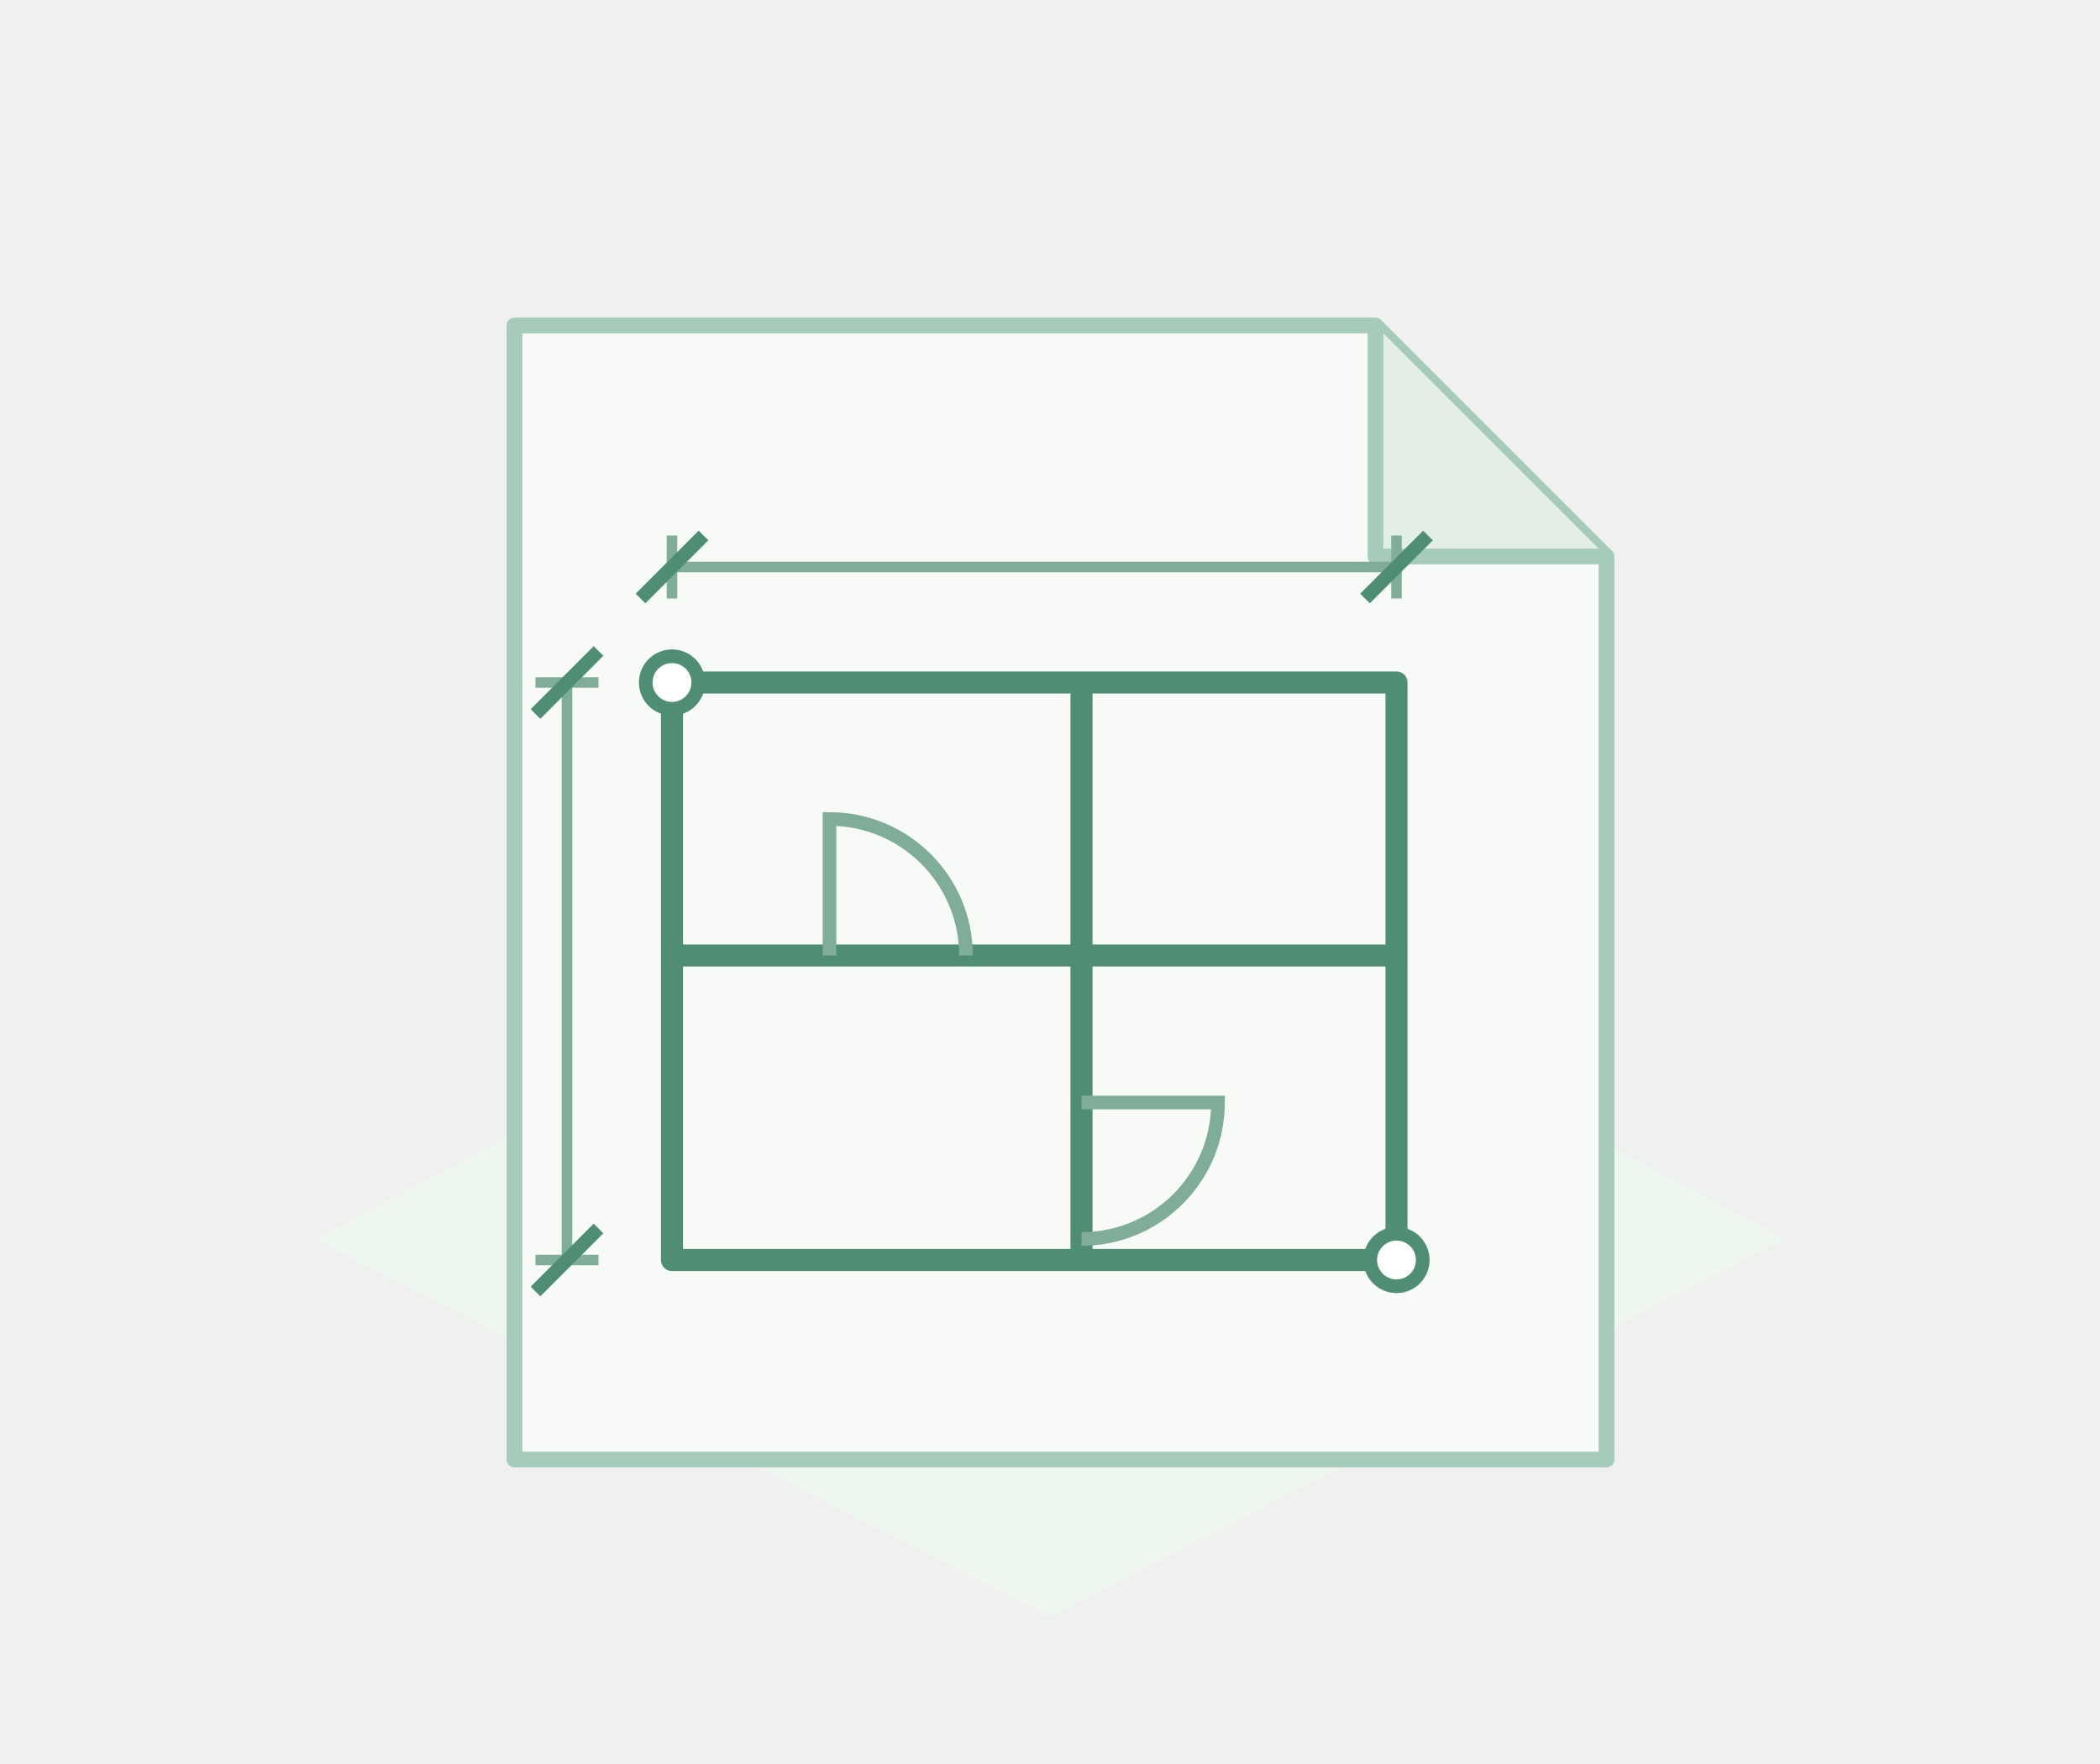
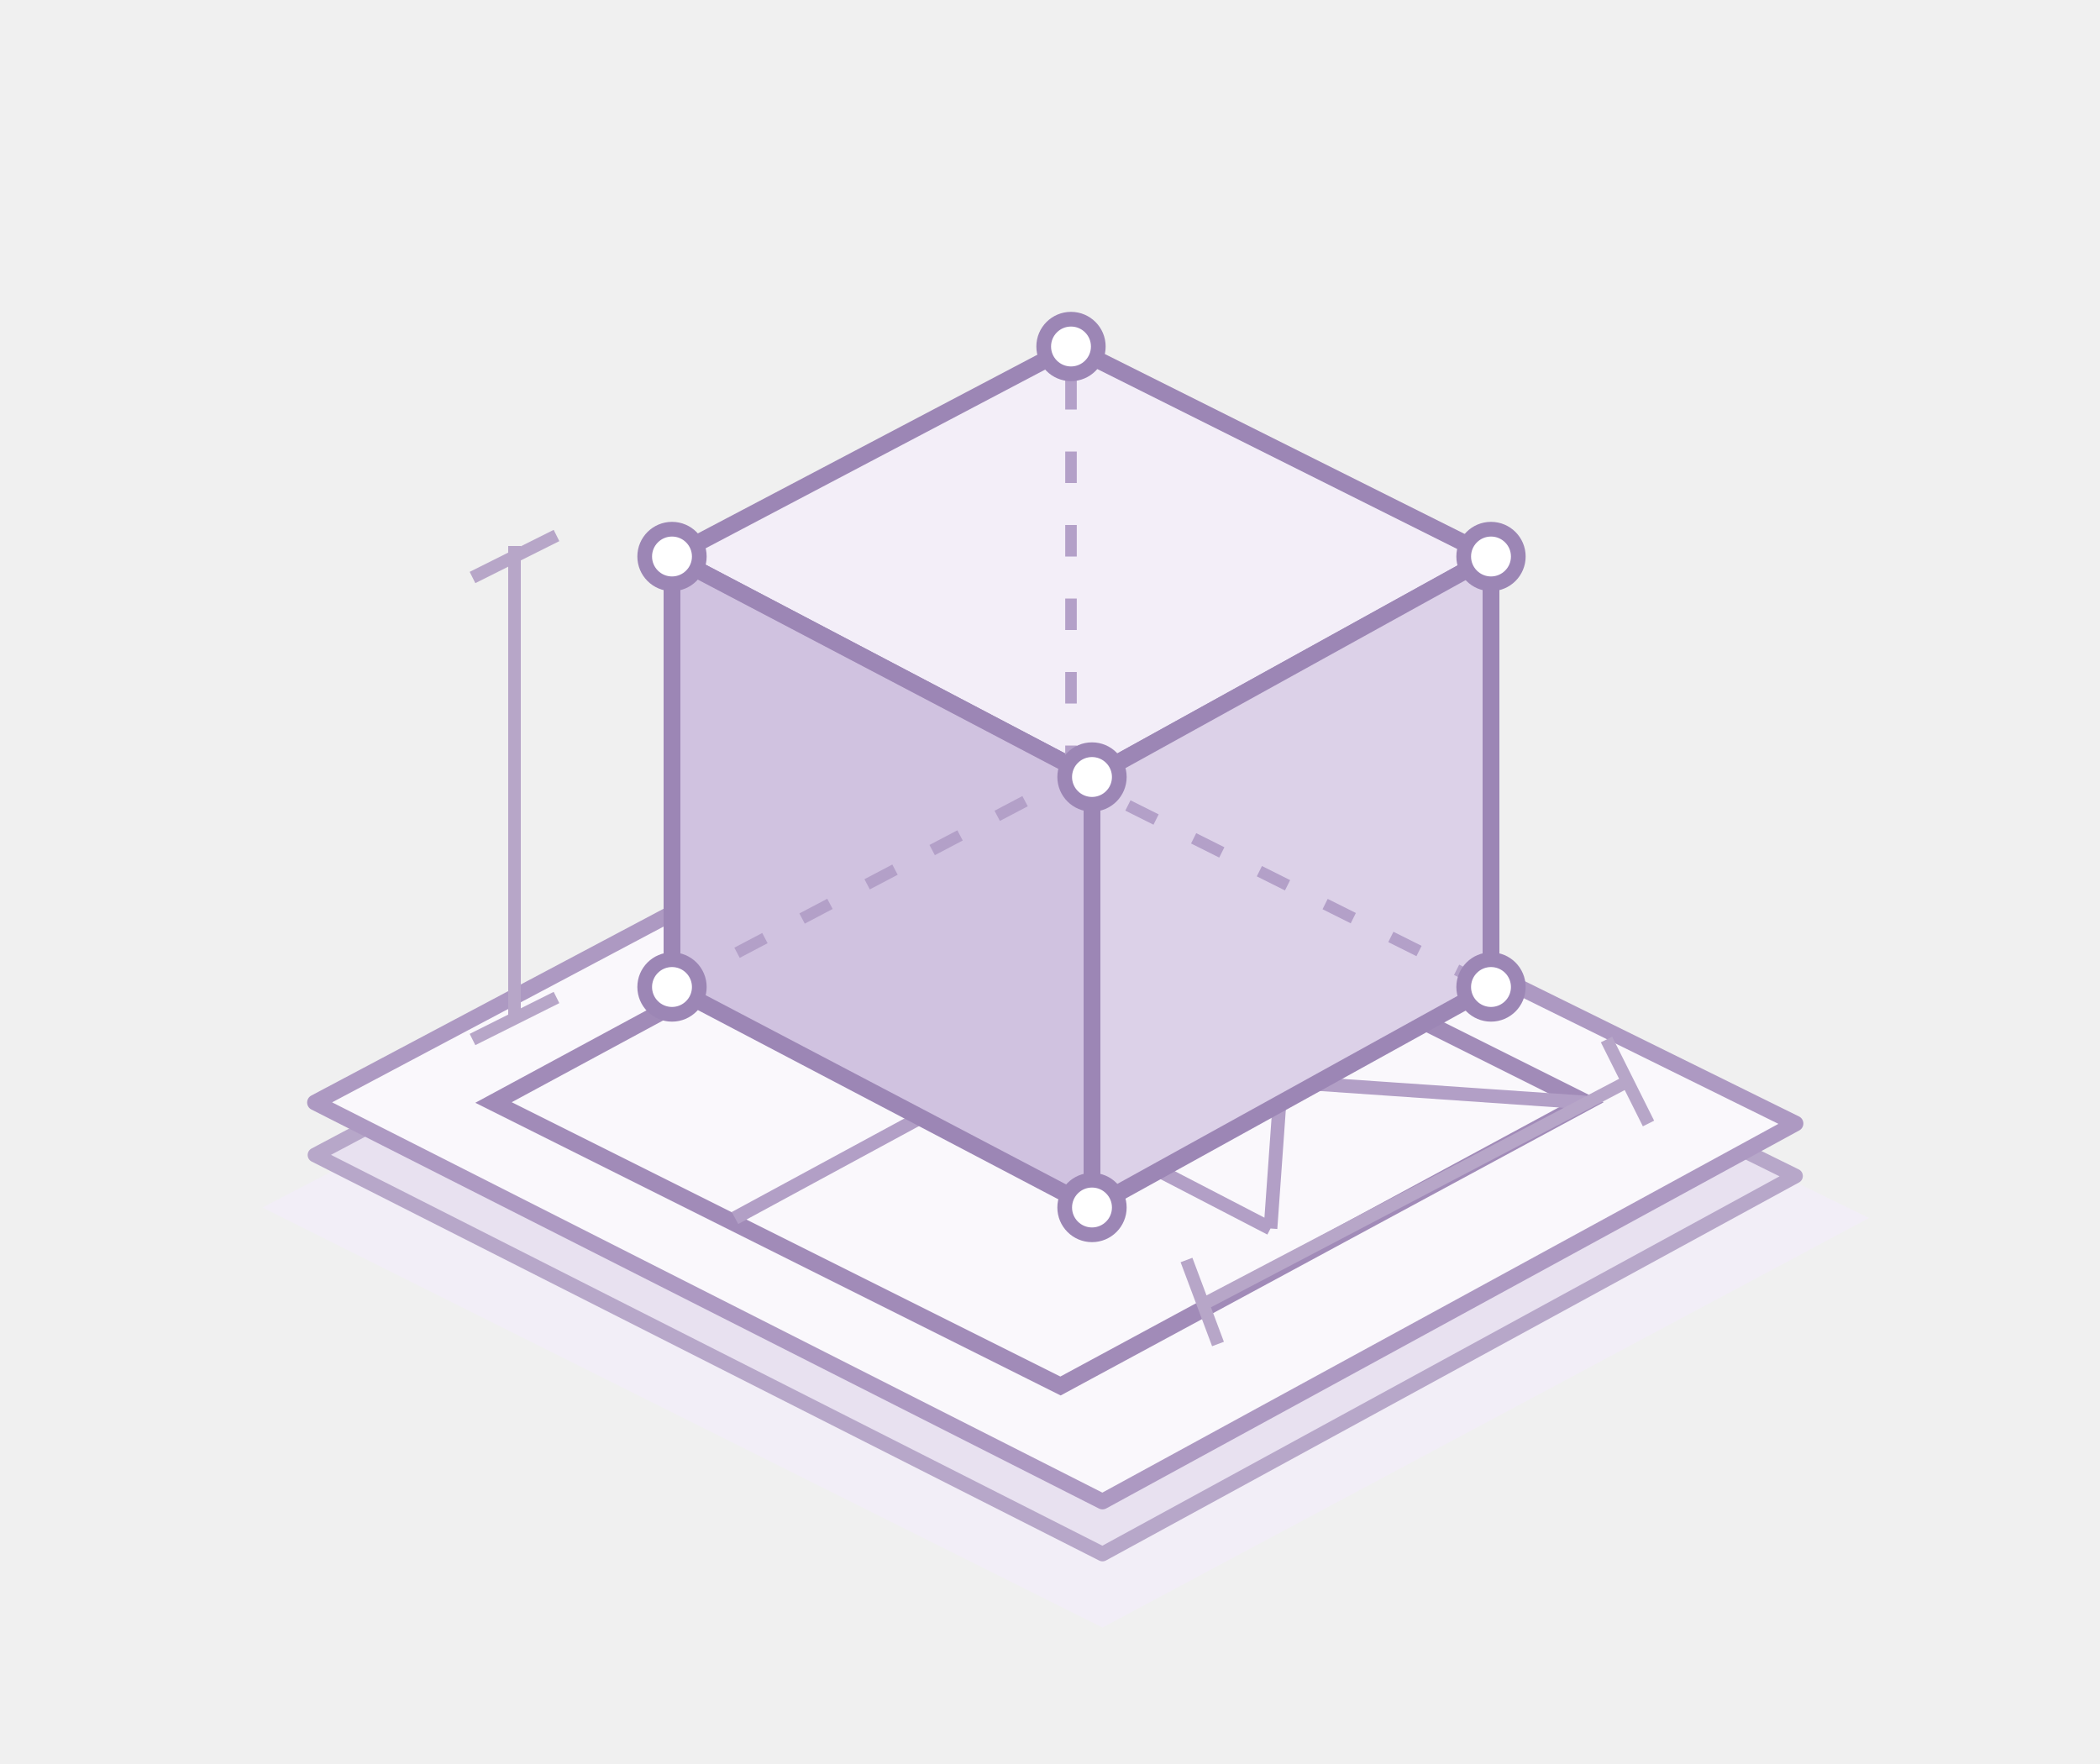
<svg xmlns="http://www.w3.org/2000/svg" viewBox="0 0 200 168" fill="none">
-   <path d="m30 118 70 36 70-36-70-37Z" fill="#eef6f0" />
-   <path d="M49 31h82l22 22v86H49Z" fill="#f7faf7" stroke="#a6cbbb" stroke-width="1.5" stroke-linejoin="round" />
-   <path d="M131 31v22h22" fill="#e3eee6" stroke="#a6cbbb" stroke-width="1.5" stroke-linejoin="round" />
-   <path d="M64 65h69v55H64ZM64 91h39v29M103 65v26h30" stroke="#4f8d74" stroke-width="2.1" stroke-linejoin="round" />
-   <path d="M79 91v-13a13 13 0 0 1 13 13M103 105h13a13 13 0 0 1-13 13" stroke="#80ad98" stroke-width="1.3" />
-   <path d="M64 57v-6M133 57v-6M64 54h69M57 65h-6M57 120h-6M54 65v55" stroke="#80ad98" stroke-width="1" />
-   <path d="m61 57 6-6m63 6 6-6M51 68l6-6m-6 61 6-6" stroke="#4f8d74" stroke-width="1.3" />
-   <circle cx="64" cy="65" r="2.5" fill="#fff" stroke="#4f8d74" stroke-width="1.3" />
-   <circle cx="133" cy="120" r="2.5" fill="#fff" stroke="#4f8d74" stroke-width="1.3" />
+   <path d="m25 115 80 40 73-39-80-39Z" fill="#f2eef7" />
+   <path d="m30 110 75 38 66-36-75-37Z" fill="#e8e1f0" stroke="#b7a7c9" stroke-width="1.4" stroke-linejoin="round" />
+   <path d="m30 105 75 38 66-36-75-37Z" fill="#faf8fc" stroke="#ad99c2" stroke-width="1.5" stroke-linejoin="round" />
+   <path d="m47 105 54 27 50-27-54-27Z" stroke="#a18bb8" stroke-width="1.6" />
+   <path d="m70 116 24-13 27 14M94 103V91m27 26 1-14 29 2" stroke="#b29fc6" stroke-width="1.3" />
+   <path d="M64 94V53l38-20 40 20v41l-38 21Z" fill="#e6ddf0" />
+   <path d="m64 53 40 21 38-21-40-20Z" fill="#f3eef8" stroke="#9c86b5" stroke-width="1.6" stroke-linejoin="round" />
+   <path d="M64 53v41l40 21V74Z" fill="#c5b4d8" fill-opacity=".65" stroke="#9c86b5" stroke-width="1.6" stroke-linejoin="round" />
+   <path d="m104 74 38-21v41l-38 21Z" fill="#dcd1e8" stroke="#9c86b5" stroke-width="1.6" stroke-linejoin="round" />
+   <path d="m64 94 38-20 40 20M102 74V33" stroke="#b3a0c8" stroke-width="1.1" stroke-dasharray="3 4" />
+   <path d="M49 52v45m-4-42 8-4m-8 48 8-4m62 29 40-21m-42 17 3 8m37-29 4 8" stroke="#b7a6c8" stroke-width="1.2" />
+   <g fill="#fff" stroke="#9c86b5" stroke-width="1.4">
+     <circle cx="64" cy="53" r="2.6" />
+     <circle cx="102" cy="33" r="2.6" />
+     <circle cx="142" cy="53" r="2.6" />
+     <circle cx="104" cy="74" r="2.6" />
+     <circle cx="104" cy="115" r="2.6" />
+     <circle cx="142" cy="94" r="2.6" />
+     <circle cx="64" cy="94" r="2.6" />
+   </g>
</svg>
